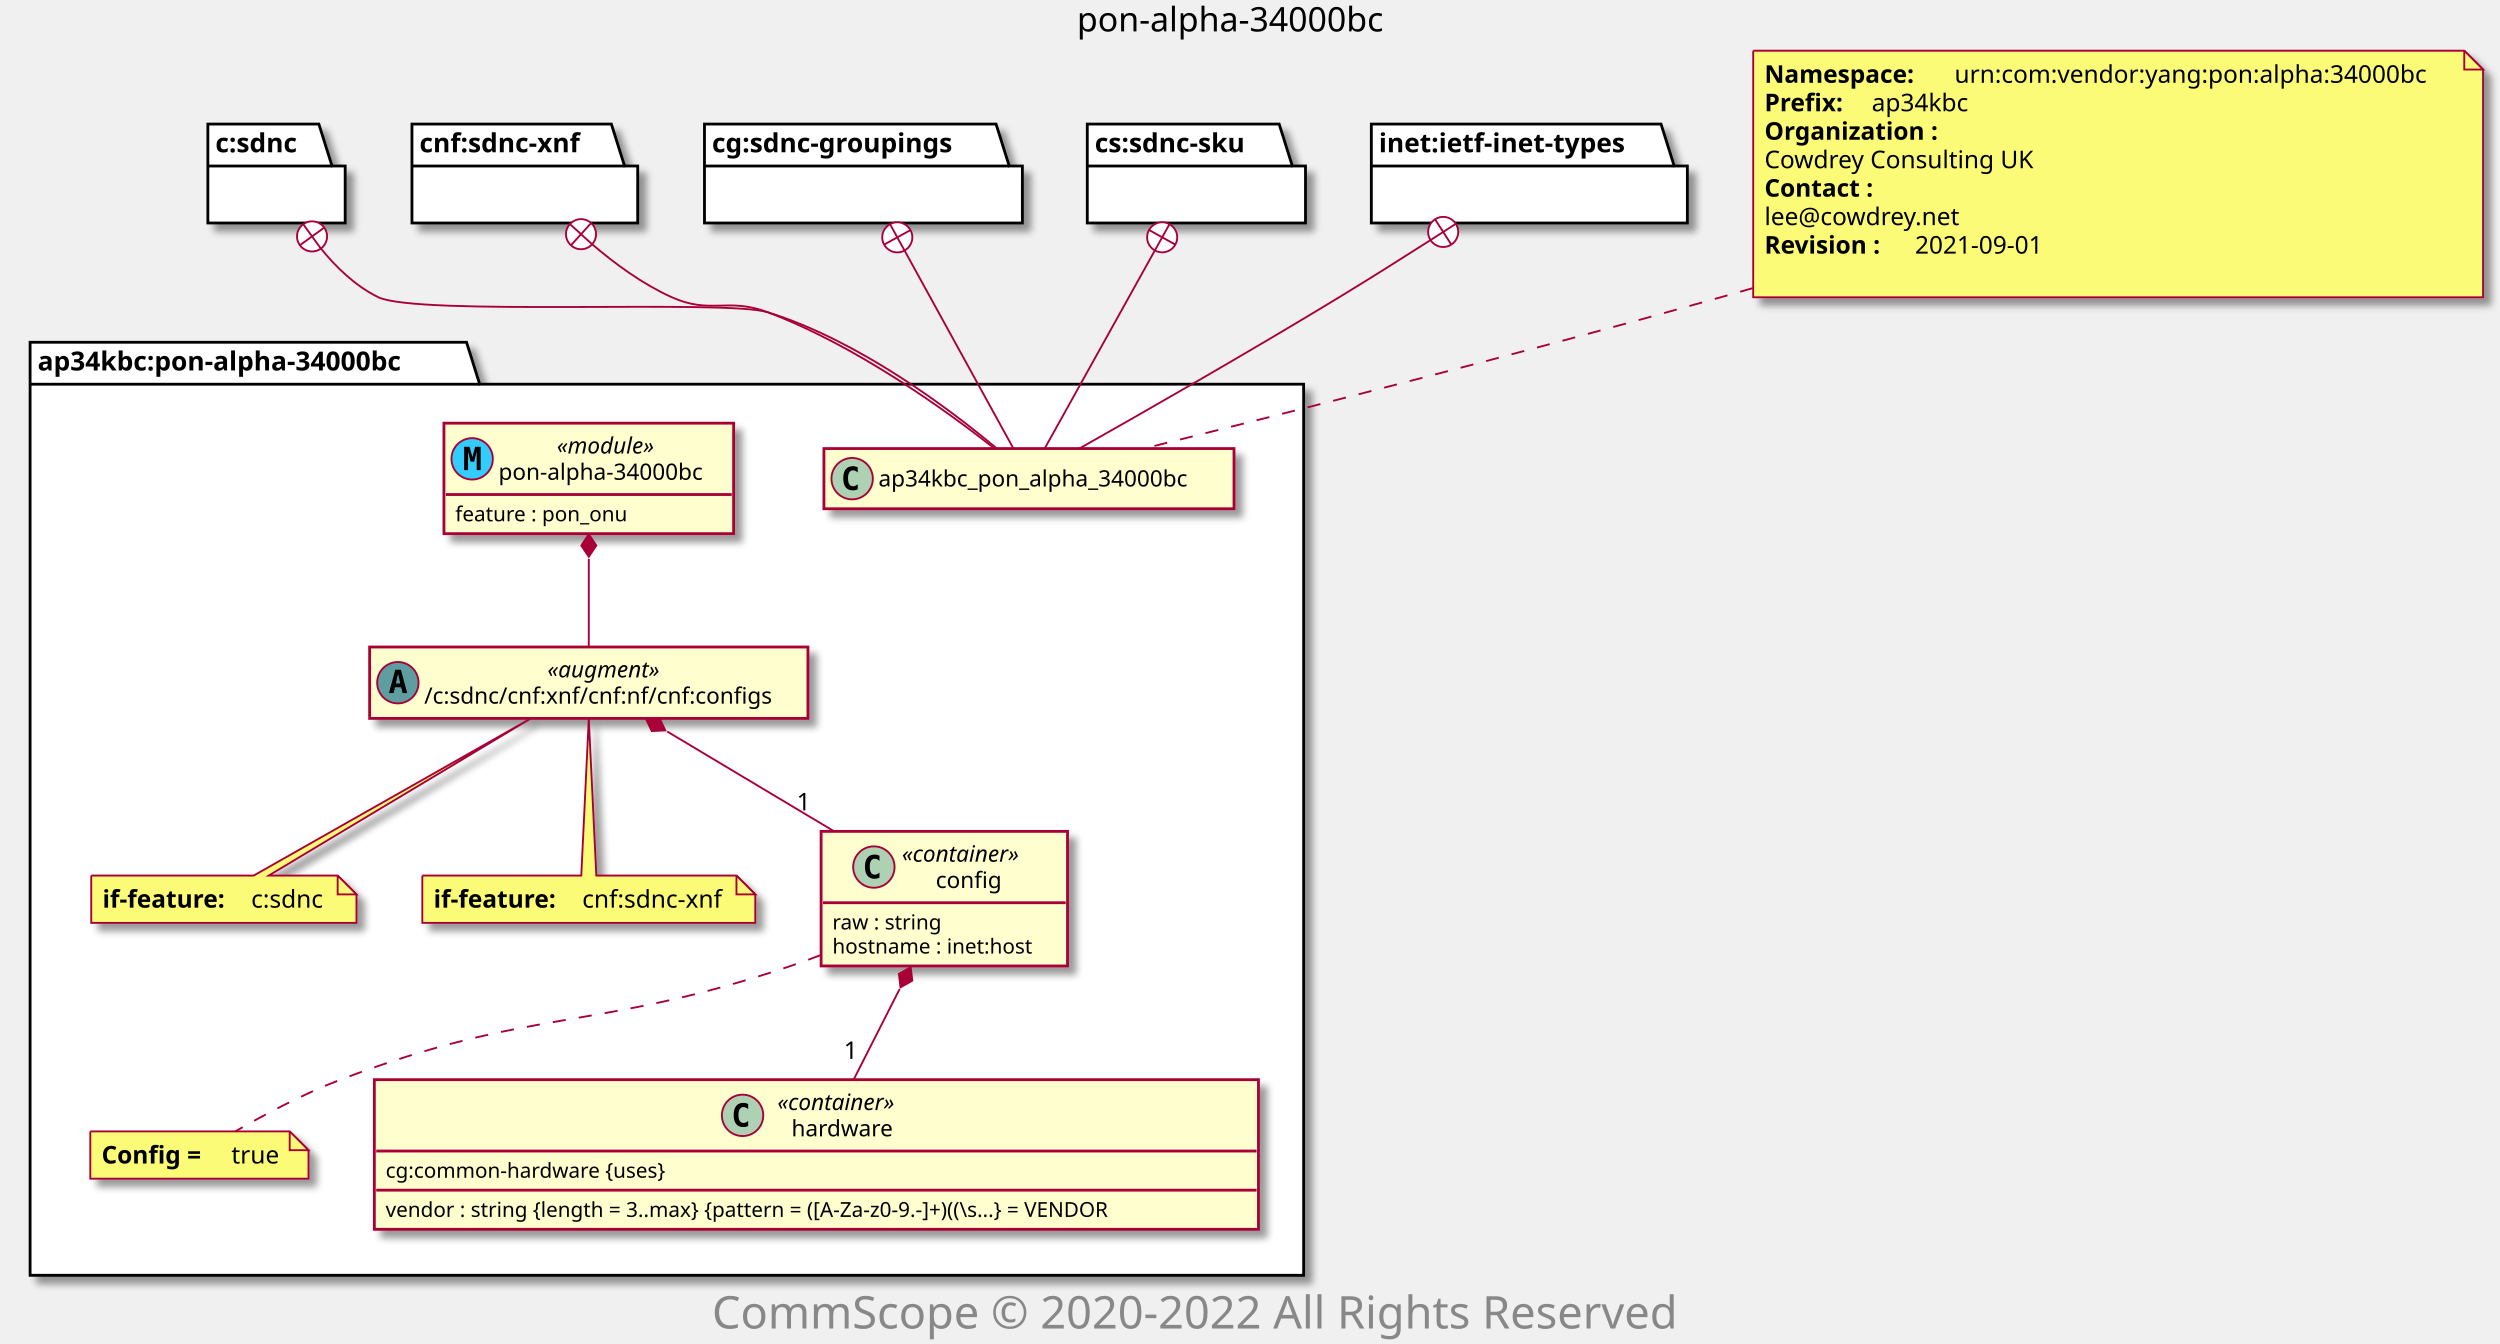
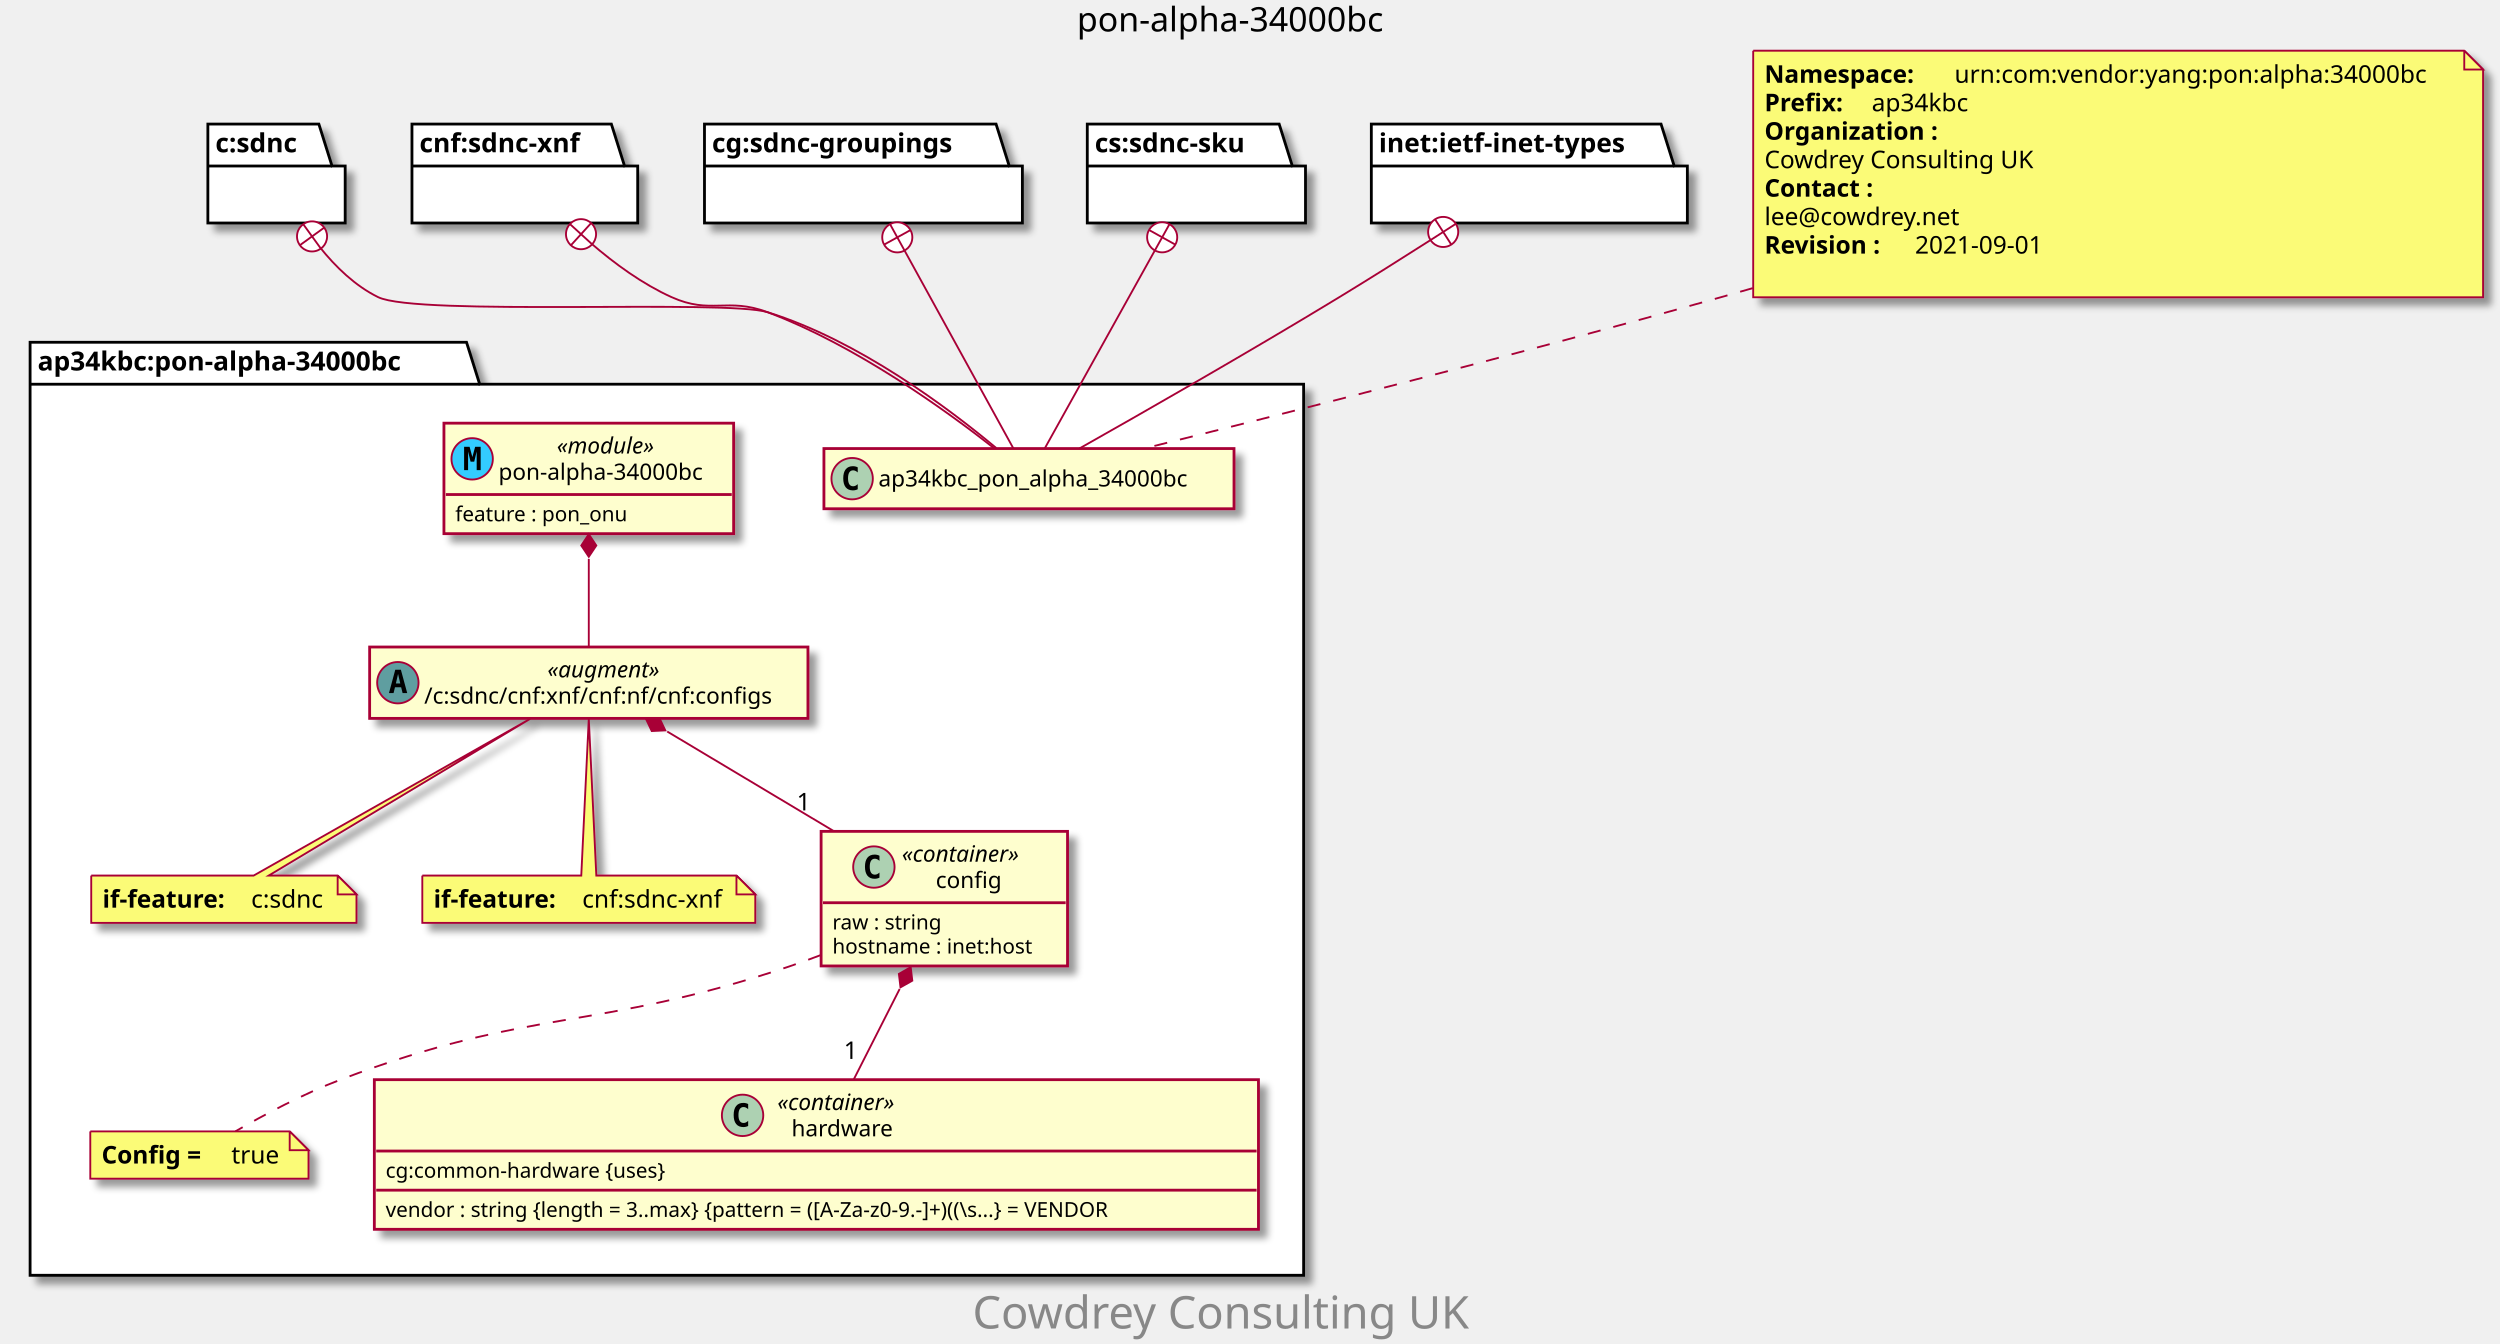
<svg xmlns="http://www.w3.org/2000/svg" contentScriptType="application/ecmascript" contentStyleType="text/css" height="714px" preserveAspectRatio="none" style="width:1329px;height:714px;background:#FFFFFF;" version="1.1" viewBox="0 0 1329 714" width="1329px" zoomAndPan="magnify">
  <defs>
-     <filter height="300%" id="f1fd2mx1pfjcho" width="300%" x="-1" y="-1">
+     <filter height="300%" id="f1il5z1zsb03m1" width="300%" x="-1" y="-1">
      <feGaussianBlur result="blurOut" stdDeviation="2.0" />
      <feColorMatrix in="blurOut" result="blurOut2" type="matrix" values="0 0 0 0 0 0 0 0 0 0 0 0 0 0 0 0 0 0 .4 0" />
      <feOffset dx="4.0" dy="4.0" in="blurOut2" result="blurOut3" />
      <feBlend in="SourceGraphic" in2="blurOut3" mode="normal" />
    </filter>
  </defs>
  <g>
    <text fill="#000000" font-family="sans-serif" font-size="18" lengthAdjust="spacing" textLength="169" x="572.5" y="16.708">pon-alpha-34000bc</text>
-     <polygon fill="#FFFFFF" filter="url(#f1fd2mx1pfjcho)" points="16,181.953,248,181.953,255,204.25,693,204.25,693,677.953,16,677.953,16,181.953" style="stroke:#000000;stroke-width:1.5;" />
+     <polygon fill="#FFFFFF" filter="url(#f1il5z1zsb03m1)" points="16,181.953,248,181.953,255,204.25,693,204.25,693,677.953,16,677.953,16,181.953" style="stroke:#000000;stroke-width:1.5;" />
    <line style="stroke:#000000;stroke-width:1.5;" x1="16" x2="255" y1="204.25" y2="204.25" />
    <text fill="#000000" font-family="sans-serif" font-size="14" font-weight="bold" lengthAdjust="spacing" textLength="226" x="20" y="196.948">ap34kbc:pon-alpha-34000bc</text>
-     <polygon fill="#FFFFFF" filter="url(#f1fd2mx1pfjcho)" points="110.5,65.953,169.5,65.953,176.5,88.25,183.5,88.25,183.5,118.547,110.5,118.547,110.5,65.953" style="stroke:#000000;stroke-width:1.5;" />
+     <polygon fill="#FFFFFF" filter="url(#f1il5z1zsb03m1)" points="110.5,65.953,169.5,65.953,176.5,88.25,183.5,88.25,183.5,118.547,110.5,118.547,110.5,65.953" style="stroke:#000000;stroke-width:1.5;" />
    <line style="stroke:#000000;stroke-width:1.5;" x1="110.5" x2="176.5" y1="88.25" y2="88.25" />
    <text fill="#000000" font-family="sans-serif" font-size="14" font-weight="bold" lengthAdjust="spacing" textLength="53" x="114.5" y="80.948">c:sdnc</text>
-     <polygon fill="#FFFFFF" filter="url(#f1fd2mx1pfjcho)" points="219,65.953,325,65.953,332,88.25,339,88.25,339,118.547,219,118.547,219,65.953" style="stroke:#000000;stroke-width:1.5;" />
+     <polygon fill="#FFFFFF" filter="url(#f1il5z1zsb03m1)" points="219,65.953,325,65.953,332,88.25,339,88.25,339,118.547,219,118.547,219,65.953" style="stroke:#000000;stroke-width:1.5;" />
    <line style="stroke:#000000;stroke-width:1.5;" x1="219" x2="332" y1="88.25" y2="88.25" />
    <text fill="#000000" font-family="sans-serif" font-size="14" font-weight="bold" lengthAdjust="spacing" textLength="100" x="223" y="80.948">cnf:sdnc-xnf</text>
-     <polygon fill="#FFFFFF" filter="url(#f1fd2mx1pfjcho)" points="374.5,65.953,529.5,65.953,536.5,88.25,543.5,88.25,543.5,118.547,374.5,118.547,374.5,65.953" style="stroke:#000000;stroke-width:1.5;" />
+     <polygon fill="#FFFFFF" filter="url(#f1il5z1zsb03m1)" points="374.5,65.953,529.5,65.953,536.5,88.25,543.5,88.25,543.5,118.547,374.5,118.547,374.5,65.953" style="stroke:#000000;stroke-width:1.5;" />
    <line style="stroke:#000000;stroke-width:1.5;" x1="374.5" x2="536.5" y1="88.25" y2="88.25" />
    <text fill="#000000" font-family="sans-serif" font-size="14" font-weight="bold" lengthAdjust="spacing" textLength="149" x="378.5" y="80.948">cg:sdnc-groupings</text>
-     <polygon fill="#FFFFFF" filter="url(#f1fd2mx1pfjcho)" points="578,65.953,680,65.953,687,88.25,694,88.25,694,118.547,578,118.547,578,65.953" style="stroke:#000000;stroke-width:1.5;" />
+     <polygon fill="#FFFFFF" filter="url(#f1il5z1zsb03m1)" points="578,65.953,680,65.953,687,88.25,694,88.25,694,118.547,578,118.547,578,65.953" style="stroke:#000000;stroke-width:1.5;" />
    <line style="stroke:#000000;stroke-width:1.5;" x1="578" x2="687" y1="88.25" y2="88.25" />
    <text fill="#000000" font-family="sans-serif" font-size="14" font-weight="bold" lengthAdjust="spacing" textLength="96" x="582" y="80.948">cs:sdnc-sku</text>
-     <polygon fill="#FFFFFF" filter="url(#f1fd2mx1pfjcho)" points="729,65.953,883,65.953,890,88.25,897,88.25,897,118.547,729,118.547,729,65.953" style="stroke:#000000;stroke-width:1.5;" />
+     <polygon fill="#FFFFFF" filter="url(#f1il5z1zsb03m1)" points="729,65.953,883,65.953,890,88.25,897,88.25,897,118.547,729,118.547,729,65.953" style="stroke:#000000;stroke-width:1.5;" />
    <line style="stroke:#000000;stroke-width:1.5;" x1="729" x2="890" y1="88.25" y2="88.25" />
    <text fill="#000000" font-family="sans-serif" font-size="14" font-weight="bold" lengthAdjust="spacing" textLength="148" x="733" y="80.948">inet:ietf-inet-types</text>
-     <rect fill="#FEFECE" filter="url(#f1fd2mx1pfjcho)" height="32" id="ap34kbc_pon_alpha_34000bc" style="stroke:#A80036;stroke-width:1.5;" width="218" x="438" y="238.453" />
+     <rect fill="#FEFECE" filter="url(#f1il5z1zsb03m1)" height="32" id="ap34kbc_pon_alpha_34000bc" style="stroke:#A80036;stroke-width:1.5;" width="218" x="438" y="238.453" />
    <ellipse cx="453" cy="254.453" fill="#ADD1B2" rx="11" ry="11" style="stroke:#A80036;stroke-width:1.0;" />
    <path d="M455.969,260.094 Q455.391,260.391 454.75,260.531 Q454.109,260.688 453.406,260.688 Q450.906,260.688 449.578,259.047 Q448.266,257.391 448.266,254.266 Q448.266,251.141 449.578,249.484 Q450.906,247.828 453.406,247.828 Q454.109,247.828 454.75,247.984 Q455.406,248.141 455.969,248.438 L455.969,251.156 Q455.344,250.578 454.75,250.312 Q454.156,250.031 453.531,250.031 Q452.188,250.031 451.5,251.109 Q450.812,252.172 450.812,254.266 Q450.812,256.359 451.5,257.438 Q452.188,258.5 453.531,258.5 Q454.156,258.5 454.75,258.234 Q455.344,257.953 455.969,257.375 L455.969,260.094 Z " fill="#000000" />
    <text fill="#000000" font-family="sans-serif" font-size="12" lengthAdjust="spacing" textLength="186" x="467" y="258.607">ap34kbc_pon_alpha_34000bc</text>
-     <rect codeLine="32" fill="#FEFECE" filter="url(#f1fd2mx1pfjcho)" height="58.742" id="pon_alpha_34000bc" style="stroke:#A80036;stroke-width:1.5;" width="154" x="236" y="224.953" />
+     <rect codeLine="32" fill="#FEFECE" filter="url(#f1il5z1zsb03m1)" height="58.742" id="pon_alpha_34000bc" style="stroke:#A80036;stroke-width:1.5;" width="154" x="236" y="224.953" />
    <ellipse cx="251" cy="243.922" fill="#33CCFF" rx="11" ry="11" style="stroke:#A80036;stroke-width:1.0;" />
    <path d="M246.719,237.531 L249.641,237.531 L251.109,242.969 L252.578,237.531 L255.516,237.531 L255.516,249.922 L253.406,249.922 L253.406,240 L252.094,245.422 L250.156,245.422 L248.828,240 L248.828,249.922 L246.719,249.922 L246.719,237.531 Z " fill="#000000" />
    <text fill="#000000" font-family="sans-serif" font-size="12" font-style="italic" lengthAdjust="spacing" textLength="60" x="296" y="241.092">«module»</text>
    <text fill="#000000" font-family="sans-serif" font-size="12" lengthAdjust="spacing" textLength="122" x="265" y="255.06">pon-alpha-34000bc</text>
    <line style="stroke:#A80036;stroke-width:1.5;" x1="237" x2="389" y1="262.891" y2="262.891" />
    <text fill="#000000" font-family="sans-serif" font-size="11" lengthAdjust="spacing" textLength="101" x="242" y="277.101">feature : pon_onu</text>
-     <rect codeLine="34" fill="#FEFECE" filter="url(#f1fd2mx1pfjcho)" height="37.938" id="c_sdnc_cnf_xnf_cnf_nf_cnf_configs" style="stroke:#A80036;stroke-width:1.5;" width="233" x="196.5" y="343.953" />
+     <rect codeLine="34" fill="#FEFECE" filter="url(#f1il5z1zsb03m1)" height="37.938" id="c_sdnc_cnf_xnf_cnf_nf_cnf_configs" style="stroke:#A80036;stroke-width:1.5;" width="233" x="196.5" y="343.953" />
    <ellipse cx="211.5" cy="362.922" fill="#5F9EA0" rx="11" ry="11" style="stroke:#A80036;stroke-width:1.0;" />
    <path d="M211.609,358.266 L210.453,363.344 L212.781,363.344 L211.609,358.266 Z M210.125,356.031 L213.109,356.031 L216.469,368.422 L214.016,368.422 L213.25,365.359 L209.969,365.359 L209.219,368.422 L206.781,368.422 L210.125,356.031 Z " fill="#000000" />
    <text fill="#000000" font-family="sans-serif" font-size="12" font-style="italic" lengthAdjust="spacing" textLength="70" x="291" y="360.092">«augment»</text>
    <text fill="#000000" font-family="sans-serif" font-size="12" lengthAdjust="spacing" textLength="201" x="225.5" y="374.06">/c:sdnc/cnf:xnf/cnf:nf/cnf:configs</text>
-     <path d="M48.5,465.453 L48.5,490.586 A0,0 0 0 0 48.5,490.586 L189.5,490.586 A0,0 0 0 0 189.5,490.586 L189.5,475.453 L179.5,465.453 L142.84,465.453 L281.83,382.113 L134.84,465.453 L48.5,465.453 A0,0 0 0 0 48.5,465.453 " fill="#FBFB77" filter="url(#f1fd2mx1pfjcho)" style="stroke:#A80036;stroke-width:1.0;" />
+     <path d="M48.5,465.453 L48.5,490.586 A0,0 0 0 0 48.5,490.586 L189.5,490.586 A0,0 0 0 0 189.5,490.586 L189.5,475.453 L179.5,465.453 L142.84,465.453 L281.83,382.113 L134.84,465.453 L48.5,465.453 A0,0 0 0 0 48.5,465.453 " fill="#FBFB77" filter="url(#f1il5z1zsb03m1)" style="stroke:#A80036;stroke-width:1.0;" />
    <path d="M179.5,465.453 L179.5,475.453 L189.5,475.453 L179.5,465.453 " fill="#FBFB77" style="stroke:#A80036;stroke-width:1.0;" />
    <text fill="#000000" font-family="sans-serif" font-size="13" font-weight="bold" lengthAdjust="spacing" textLength="74" x="54.5" y="482.52">if-feature:</text>
    <text fill="#000000" font-family="sans-serif" font-size="13" lengthAdjust="spacing" textLength="41" x="133.5" y="482.52">c:sdnc</text>
-     <path d="M224.5,465.453 L224.5,490.586 A0,0 0 0 0 224.5,490.586 L401.5,490.586 A0,0 0 0 0 401.5,490.586 L401.5,475.453 L391.5,465.453 L317,465.453 L313,382.113 L309,465.453 L224.5,465.453 A0,0 0 0 0 224.5,465.453 " fill="#FBFB77" filter="url(#f1fd2mx1pfjcho)" style="stroke:#A80036;stroke-width:1.0;" />
+     <path d="M224.5,465.453 L224.5,490.586 A0,0 0 0 0 224.5,490.586 L401.5,490.586 A0,0 0 0 0 401.5,490.586 L401.5,475.453 L391.5,465.453 L317,465.453 L313,382.113 L309,465.453 L224.5,465.453 A0,0 0 0 0 224.5,465.453 " fill="#FBFB77" filter="url(#f1il5z1zsb03m1)" style="stroke:#A80036;stroke-width:1.0;" />
    <path d="M391.5,465.453 L391.5,475.453 L401.5,475.453 L391.5,465.453 " fill="#FBFB77" style="stroke:#A80036;stroke-width:1.0;" />
    <text fill="#000000" font-family="sans-serif" font-size="13" font-weight="bold" lengthAdjust="spacing" textLength="74" x="230.5" y="482.52">if-feature:</text>
    <text fill="#000000" font-family="sans-serif" font-size="13" lengthAdjust="spacing" textLength="77" x="309.5" y="482.52">cnf:sdnc-xnf</text>
-     <rect codeLine="42" fill="#FEFECE" filter="url(#f1fd2mx1pfjcho)" height="71.547" id="sdnc_I_sdnc_I_xnf_I_nf_I_configs_I_config" style="stroke:#A80036;stroke-width:1.5;" width="131" x="436.5" y="441.953" />
+     <rect codeLine="42" fill="#FEFECE" filter="url(#f1il5z1zsb03m1)" height="71.547" id="sdnc_I_sdnc_I_xnf_I_nf_I_configs_I_config" style="stroke:#A80036;stroke-width:1.5;" width="131" x="436.5" y="441.953" />
    <ellipse cx="464.55" cy="460.922" fill="#ADD1B2" rx="11" ry="11" style="stroke:#A80036;stroke-width:1.0;" />
    <path d="M467.519,466.562 Q466.941,466.859 466.3,467 Q465.659,467.156 464.956,467.156 Q462.456,467.156 461.128,465.516 Q459.816,463.859 459.816,460.734 Q459.816,457.609 461.128,455.953 Q462.456,454.297 464.956,454.297 Q465.659,454.297 466.3,454.453 Q466.956,454.609 467.519,454.906 L467.519,457.625 Q466.894,457.047 466.3,456.781 Q465.706,456.5 465.081,456.5 Q463.738,456.5 463.05,457.578 Q462.363,458.641 462.363,460.734 Q462.363,462.828 463.05,463.906 Q463.738,464.969 465.081,464.969 Q465.706,464.969 466.3,464.703 Q466.894,464.422 467.519,463.844 L467.519,466.562 Z " fill="#000000" />
    <text fill="#000000" font-family="sans-serif" font-size="12" font-style="italic" lengthAdjust="spacing" textLength="74" x="479.45" y="458.092">«container»</text>
    <text fill="#000000" font-family="sans-serif" font-size="12" lengthAdjust="spacing" textLength="38" x="497.45" y="472.06">config</text>
    <line style="stroke:#A80036;stroke-width:1.5;" x1="437.5" x2="566.5" y1="479.891" y2="479.891" />
    <text fill="#000000" font-family="sans-serif" font-size="11" lengthAdjust="spacing" textLength="66" x="442.5" y="494.101">raw : string</text>
    <text fill="#000000" font-family="sans-serif" font-size="11" lengthAdjust="spacing" textLength="119" x="442.5" y="506.906">hostname : inet:host</text>
-     <path d="M48,601.453 L48,626.586 L164,626.586 L164,611.453 L154,601.453 L48,601.453 " fill="#FBFB77" filter="url(#f1fd2mx1pfjcho)" style="stroke:#A80036;stroke-width:1.0;" />
+     <path d="M48,601.453 L48,626.586 L164,626.586 L164,611.453 L154,601.453 L48,601.453 " fill="#FBFB77" filter="url(#f1il5z1zsb03m1)" style="stroke:#A80036;stroke-width:1.0;" />
    <path d="M154,601.453 L154,611.453 L164,611.453 L154,601.453 " fill="#FBFB77" style="stroke:#A80036;stroke-width:1.0;" />
    <text fill="#000000" font-family="sans-serif" font-size="13" font-weight="bold" lengthAdjust="spacing" textLength="64" x="54" y="618.52">Config =</text>
    <text fill="#000000" font-family="sans-serif" font-size="13" lengthAdjust="spacing" textLength="26" x="123" y="618.52">true</text>
-     <rect codeLine="49" fill="#FEFECE" filter="url(#f1fd2mx1pfjcho)" height="79.547" id="sdnc_I_sdnc_I_xnf_I_nf_I_configs_I_config_I_hardware" style="stroke:#A80036;stroke-width:1.5;" width="470" x="199" y="573.953" />
+     <rect codeLine="49" fill="#FEFECE" filter="url(#f1il5z1zsb03m1)" height="79.547" id="sdnc_I_sdnc_I_xnf_I_nf_I_configs_I_config_I_hardware" style="stroke:#A80036;stroke-width:1.5;" width="470" x="199" y="573.953" />
    <ellipse cx="394.75" cy="592.922" fill="#ADD1B2" rx="11" ry="11" style="stroke:#A80036;stroke-width:1.0;" />
    <path d="M397.719,598.562 Q397.141,598.859 396.5,599 Q395.859,599.156 395.156,599.156 Q392.656,599.156 391.328,597.516 Q390.016,595.859 390.016,592.734 Q390.016,589.609 391.328,587.953 Q392.656,586.297 395.156,586.297 Q395.859,586.297 396.5,586.453 Q397.156,586.609 397.719,586.906 L397.719,589.625 Q397.094,589.047 396.5,588.781 Q395.906,588.5 395.281,588.5 Q393.938,588.5 393.25,589.578 Q392.562,590.641 392.562,592.734 Q392.562,594.828 393.25,595.906 Q393.938,596.969 395.281,596.969 Q395.906,596.969 396.5,596.703 Q397.094,596.422 397.719,595.844 L397.719,598.562 Z " fill="#000000" />
    <text fill="#000000" font-family="sans-serif" font-size="12" font-style="italic" lengthAdjust="spacing" textLength="74" x="413.25" y="590.092">«container»</text>
    <text fill="#000000" font-family="sans-serif" font-size="12" lengthAdjust="spacing" textLength="59" x="420.75" y="604.061">hardware</text>
    <line style="stroke:#A80036;stroke-width:1.5;" x1="200" x2="668" y1="611.891" y2="611.891" />
    <text fill="#000000" font-family="sans-serif" font-size="11" lengthAdjust="spacing" textLength="170" x="205" y="626.101">cg:common-hardware {uses}</text>
    <line style="stroke:#A80036;stroke-width:1.5;" x1="200" x2="668" y1="632.695" y2="632.695" />
    <text fill="#000000" font-family="sans-serif" font-size="11" lengthAdjust="spacing" textLength="458" x="205" y="646.906">vendor : string {length = 3..max} {pattern = ([A-Za-z0-9.-]+)((\s...}   = VENDOR</text>
-     <path d="M932,26.953 L932,158.016 L1320,158.016 L1320,36.953 L1310,26.953 L932,26.953 " fill="#FBFB77" filter="url(#f1fd2mx1pfjcho)" style="stroke:#A80036;stroke-width:1.0;" />
+     <path d="M932,26.953 L932,158.016 L1320,158.016 L1320,36.953 L1310,26.953 L932,26.953 " fill="#FBFB77" filter="url(#f1il5z1zsb03m1)" style="stroke:#A80036;stroke-width:1.0;" />
    <path d="M1310,26.953 L1310,36.953 L1320,36.953 L1310,26.953 " fill="#FBFB77" style="stroke:#A80036;stroke-width:1.0;" />
    <text fill="#000000" font-family="sans-serif" font-size="13" font-weight="bold" lengthAdjust="spacing" textLength="92" x="938" y="44.02">Namespace:</text>
    <text fill="#000000" font-family="sans-serif" font-size="13" lengthAdjust="spacing" textLength="262" x="1039" y="44.02">urn:com:vendor:yang:pon:alpha:34000bc</text>
    <text fill="#000000" font-family="sans-serif" font-size="13" font-weight="bold" lengthAdjust="spacing" textLength="48" x="938" y="59.153">Prefix:</text>
    <text fill="#000000" font-family="sans-serif" font-size="13" lengthAdjust="spacing" textLength="54" x="995" y="59.153">ap34kbc</text>
    <text fill="#000000" font-family="sans-serif" font-size="13" font-weight="bold" lengthAdjust="spacing" textLength="104" x="938" y="74.286">Organization :</text>
    <text fill="#000000" font-family="sans-serif" font-size="13" lengthAdjust="spacing" textLength="147" x="938" y="89.418">Cowdrey Consulting UK</text>
    <text fill="#000000" font-family="sans-serif" font-size="13" font-weight="bold" lengthAdjust="spacing" textLength="67" x="938" y="104.551">Contact :</text>
    <text fill="#000000" font-family="sans-serif" font-size="13" lengthAdjust="spacing" textLength="109" x="938" y="119.684">lee@cowdrey.net</text>
    <text fill="#000000" font-family="sans-serif" font-size="13" font-weight="bold" lengthAdjust="spacing" textLength="71" x="938" y="134.817">Revision :</text>
    <text fill="#000000" font-family="sans-serif" font-size="13" lengthAdjust="spacing" textLength="74" x="1018" y="134.817">2021-09-01</text>
    <text fill="#000000" font-family="sans-serif" font-size="13" lengthAdjust="spacing" textLength="0" x="942" y="149.95" />
    <path d="M931.79,153.163 C926.14,154.793 920.53,156.393 915,157.953 C807.49,188.323 681.29,220.273 608.1,238.443 " fill="none" id="GMN8-ap34kbc_pon_alpha_34000bc" style="stroke:#A80036;stroke-width:1.0;stroke-dasharray:7.0,7.0;" />
    <path codeLine="27" d="M170.04,131.423 C178.41,141.883 188.84,151.983 201,157.953 C221.66,168.093 386.01,159.143 408,165.953 C456.49,180.963 504.75,217.403 529.66,238.213 " fill="none" id="c_sdnc-backto-ap34kbc_pon_alpha_34000bc" style="stroke:#A80036;stroke-width:1.0;" />
    <ellipse cx="165.886" cy="125.677" fill="#FFFFFF" rx="8" ry="8" style="stroke:#A80036;stroke-width:1.0;" />
    <line style="stroke:#A80036;stroke-width:1.0;" x1="170.572" x2="161.2" y1="132.161" y2="119.193" />
    <line style="stroke:#A80036;stroke-width:1.0;" x1="159.402" x2="172.37" y1="130.363" y2="120.991" />
    <path codeLine="28" d="M314.2,129.343 C326.73,140.163 341.58,151.003 357,157.953 C377.92,167.373 386.52,157.903 408,165.953 C454.99,183.573 503.07,218.323 528.53,238.323 " fill="none" id="cnf_sdnc_xnf-backto-ap34kbc_pon_alpha_34000bc" style="stroke:#A80036;stroke-width:1.0;" />
    <ellipse cx="308.874" cy="124.491" fill="#FFFFFF" rx="8" ry="8" style="stroke:#A80036;stroke-width:1.0;" />
    <line style="stroke:#A80036;stroke-width:1.0;" x1="314.787" x2="302.96" y1="129.879" y2="119.103" />
    <line style="stroke:#A80036;stroke-width:1.0;" x1="303.486" x2="314.262" y1="130.405" y2="118.577" />
    <path codeLine="29" d="M480.42,132.393 C499.2,166.533 525.5,214.363 538.72,238.403 " fill="none" id="cg_sdnc_groupings-backto-ap34kbc_pon_alpha_34000bc" style="stroke:#A80036;stroke-width:1.0;" />
    <ellipse cx="476.995" cy="126.173" fill="#FFFFFF" rx="8" ry="8" style="stroke:#A80036;stroke-width:1.0;" />
    <line style="stroke:#A80036;stroke-width:1.0;" x1="480.851" x2="473.14" y1="133.183" y2="119.163" />
    <line style="stroke:#A80036;stroke-width:1.0;" x1="469.986" x2="484.005" y1="130.028" y2="122.317" />
    <path codeLine="30" d="M614.34,132.393 C595.35,166.533 568.74,214.363 555.37,238.403 " fill="none" id="cs_sdnc_sku-backto-ap34kbc_pon_alpha_34000bc" style="stroke:#A80036;stroke-width:1.0;" />
    <ellipse cx="617.809" cy="126.153" fill="#FFFFFF" rx="8" ry="8" style="stroke:#A80036;stroke-width:1.0;" />
    <line style="stroke:#A80036;stroke-width:1.0;" x1="613.918" x2="621.7" y1="133.143" y2="119.163" />
    <line style="stroke:#A80036;stroke-width:1.0;" x1="610.819" x2="624.799" y1="122.262" y2="130.044" />
    <path codeLine="31" d="M761.18,127.163 C745.47,137.213 728.11,148.153 712,157.953 C663.79,187.283 606.61,219.903 573.79,238.423 " fill="none" id="inet_ietf_inet_types-backto-ap34kbc_pon_alpha_34000bc" style="stroke:#A80036;stroke-width:1.0;" />
    <ellipse cx="767.192" cy="123.301" fill="#FFFFFF" rx="8" ry="8" style="stroke:#A80036;stroke-width:1.0;" />
    <line style="stroke:#A80036;stroke-width:1.0;" x1="760.464" x2="773.92" y1="127.629" y2="118.973" />
    <line style="stroke:#A80036;stroke-width:1.0;" x1="762.864" x2="771.52" y1="116.573" y2="130.029" />
    <path codeLine="35" d="M313,297.083 C313,313.243 313,330.913 313,343.723 " fill="none" id="pon_alpha_34000bc-backto-c_sdnc_cnf_xnf_cnf_nf_cnf_configs" style="stroke:#A80036;stroke-width:1.0;" />
    <polygon fill="#A80036" points="313,283.993,309,289.993,313,295.993,317,289.993,313,283.993" style="stroke:#A80036;stroke-width:1.0;" />
    <path codeLine="43" d="M354.7,388.883 C380.65,404.403 414.44,424.603 443.1,441.743 " fill="none" id="c_sdnc_cnf_xnf_cnf_nf_cnf_configs-backto-sdnc_I_sdnc_I_xnf_I_nf_I_configs_I_config" style="stroke:#A80036;stroke-width:1.0;" />
    <polygon fill="#A80036" points="343.37,382.113,346.467,388.625,353.669,388.272,350.572,381.759,343.37,382.113" style="stroke:#A80036;stroke-width:1.0;" />
    <text fill="#000000" font-family="sans-serif" font-size="13" lengthAdjust="spacing" textLength="8" x="423.503" y="430.805">1</text>
    <path d="M436.2,507.763 C430.43,509.973 424.64,512.063 419,513.953 C315.55,548.583 282.97,535.193 181,573.953 C161.25,581.463 139.98,592.863 125.16,601.403 " fill="none" id="sdnc_I_sdnc_I_xnf_I_nf_I_configs_I_config-GMN28" style="stroke:#A80036;stroke-width:1.0;stroke-dasharray:7.0,7.0;" />
    <path codeLine="50" d="M478.25,525.753 C470.3,541.423 461.53,558.713 453.9,573.733 " fill="none" id="sdnc_I_sdnc_I_xnf_I_nf_I_configs_I_config-backto-sdnc_I_sdnc_I_xnf_I_nf_I_configs_I_config_I_hardware" style="stroke:#A80036;stroke-width:1.0;" />
    <polygon fill="#A80036" points="484.13,514.163,477.848,517.704,478.7,524.864,484.982,521.324,484.13,514.163" style="stroke:#A80036;stroke-width:1.0;" />
    <text fill="#000000" font-family="sans-serif" font-size="13" lengthAdjust="spacing" textLength="8" x="448.533" y="562.945">1</text>
-     <text fill="#888888" font-family="sans-serif" font-size="24" lengthAdjust="spacing" textLength="557" x="378.5" y="706.231">CommScope © 2020-2022 All Rights Reserved</text>
+     <text fill="#888888" font-family="sans-serif" font-size="24" lengthAdjust="spacing" textLength="280" x="517" y="706.231">Cowdrey Consulting UK</text>
  </g>
</svg>
